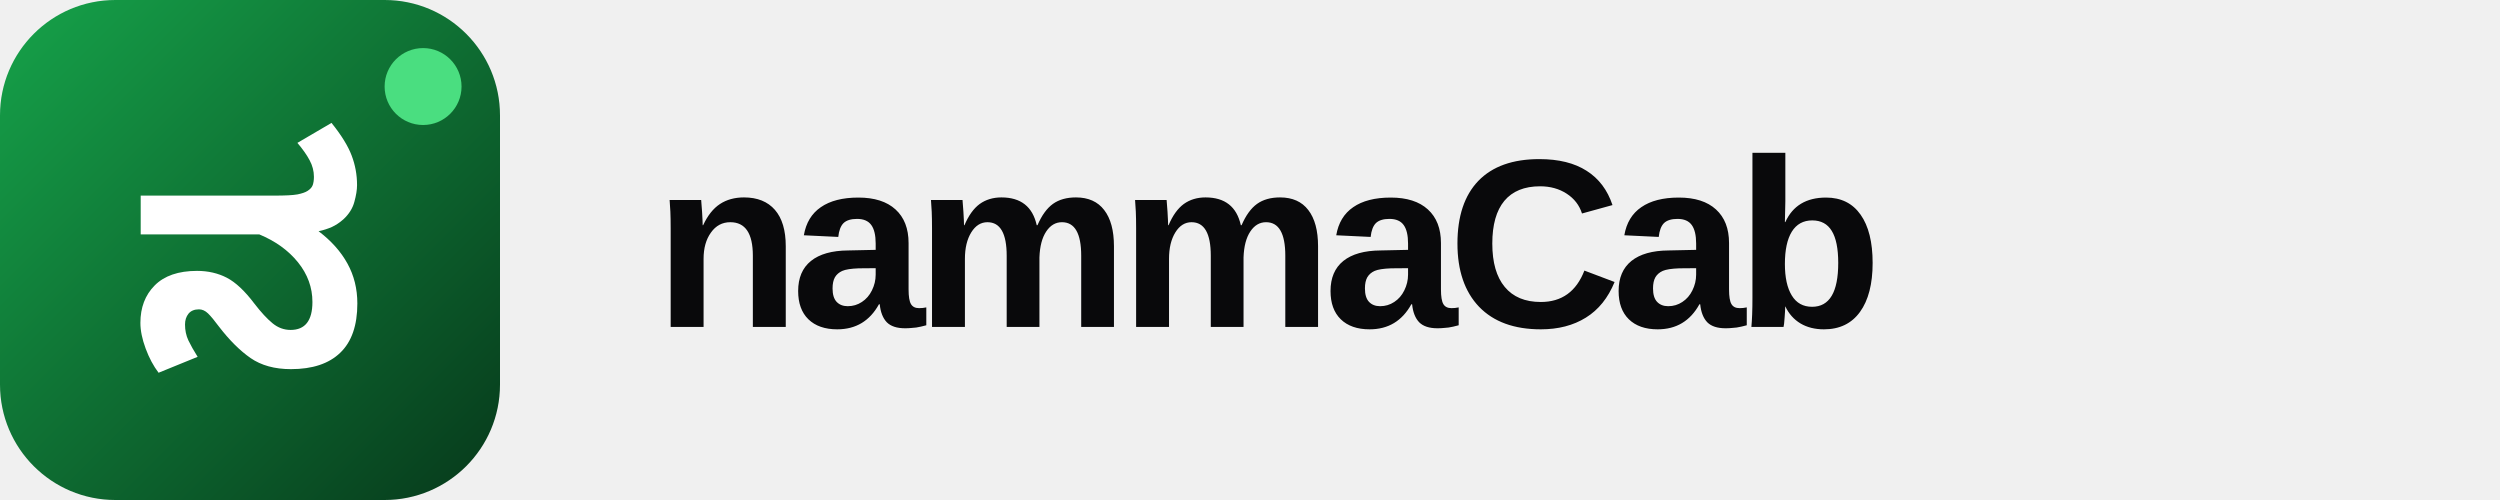
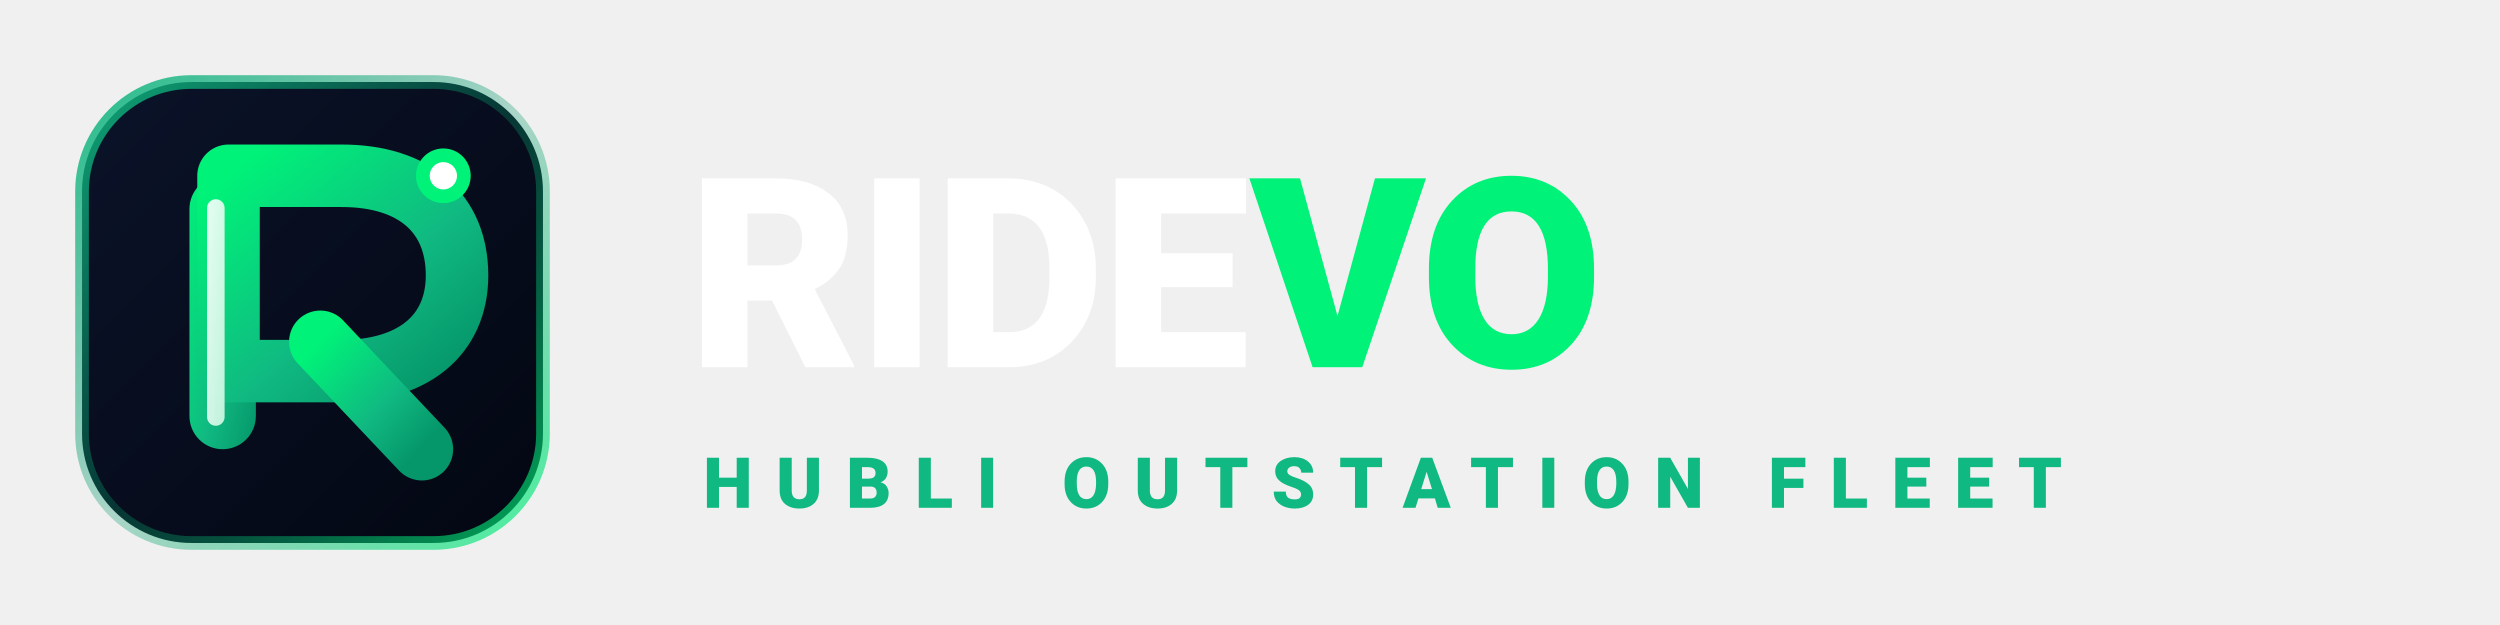
- <svg xmlns="http://www.w3.org/2000/svg" viewBox="0 0 260 52" width="260" height="52">
+ <svg xmlns="http://www.w3.org/2000/svg" viewBox="0 0 320 80" width="320" height="80">
  <defs>
-     <linearGradient id="g" x1="0%" y1="0%" x2="110%" y2="110%">
-       <stop offset="0%" stop-color="#16a34a" />
-       <stop offset="100%" stop-color="#052e16" />
+     <linearGradient id="bg" x1="0%" y1="0%" x2="100%" y2="100%">
+       <stop offset="0%" stop-color="#0b1329" />
+       <stop offset="100%" stop-color="#030712" />
+     </linearGradient>
+     <linearGradient id="primary" x1="0%" y1="0%" x2="100%" y2="100%">
+       <stop offset="0%" stop-color="#00f279" />
+       <stop offset="60%" stop-color="#10b981" />
+       <stop offset="100%" stop-color="#059669" />
+     </linearGradient>
+     <linearGradient id="accent" x1="0%" y1="0%" x2="100%" y2="100%">
+       <stop offset="0%" stop-color="#ffffff" />
+       <stop offset="100%" stop-color="#d1fae5" />
+     </linearGradient>
+     <linearGradient id="rim" x1="0%" y1="0%" x2="100%" y2="100%">
+       <stop offset="0%" stop-color="#10b981" stop-opacity="0.9" />
+       <stop offset="50%" stop-color="#059669" stop-opacity="0.3" />
+       <stop offset="100%" stop-color="#00f279" stop-opacity="0.7" />
    </linearGradient>
  </defs>
-   <rect x="0" y="0" width="52" height="52" rx="12" fill="url(#g)" />
-   <text x="26" y="38" font-size="32" fill="white" text-anchor="middle" font-family="'Noto Sans Kannada','Noto Serif Kannada','Mandali',serif" font-weight="600">ನ</text>
-   <circle cx="44" cy="9" r="4" fill="#4ade80" />
-   <text x="68" y="34" font-family="'Helvetica Neue','Arial Black',Arial,sans-serif" font-size="25" font-weight="800" fill="#09090b" letter-spacing="-1">nammaCab</text>
+   <g transform="translate(8, 8) scale(0.125)">
+     <rect x="20" y="20" width="472" height="472" rx="112" fill="url(#bg)" />
+     <rect x="20" y="20" width="472" height="472" rx="112" fill="none" stroke="url(#rim)" stroke-width="14" />
+     <rect x="130" y="116" width="68" height="280" rx="34" fill="url(#primary)" />
+     <path d="M 170 116 L 286 116 C 360 116 404 154 404 218 C 404 280 358 316 286 316 L 170 316 Z" fill="none" stroke="url(#primary)" stroke-width="64" stroke-linecap="round" stroke-linejoin="round" />
+     <path d="M 264 286 L 368 396" fill="none" stroke="url(#primary)" stroke-width="64" stroke-linecap="round" />
+     <rect x="148" y="140" width="18" height="232" rx="9" fill="url(#accent)" opacity="0.9" />
+     <circle cx="390" cy="116" r="28" fill="#00f279" />
+     <circle cx="390" cy="116" r="14" fill="#ffffff" />
+   </g>
+   <text x="88" y="47" font-family="-apple-system, BlinkMacSystemFont, 'Segoe UI', Roboto, Helvetica, Arial, sans-serif" font-size="34" font-weight="900" letter-spacing="-0.5" fill="#ffffff">RIDE<tspan fill="#00f279">VO</tspan>
+   </text>
+   <text x="90" y="65" font-family="-apple-system, BlinkMacSystemFont, 'Segoe UI', Roboto, Helvetica, Arial, sans-serif" font-size="9" font-weight="800" letter-spacing="3" fill="#10b981">HUBLI OUTSTATION FLEET</text>
</svg>
